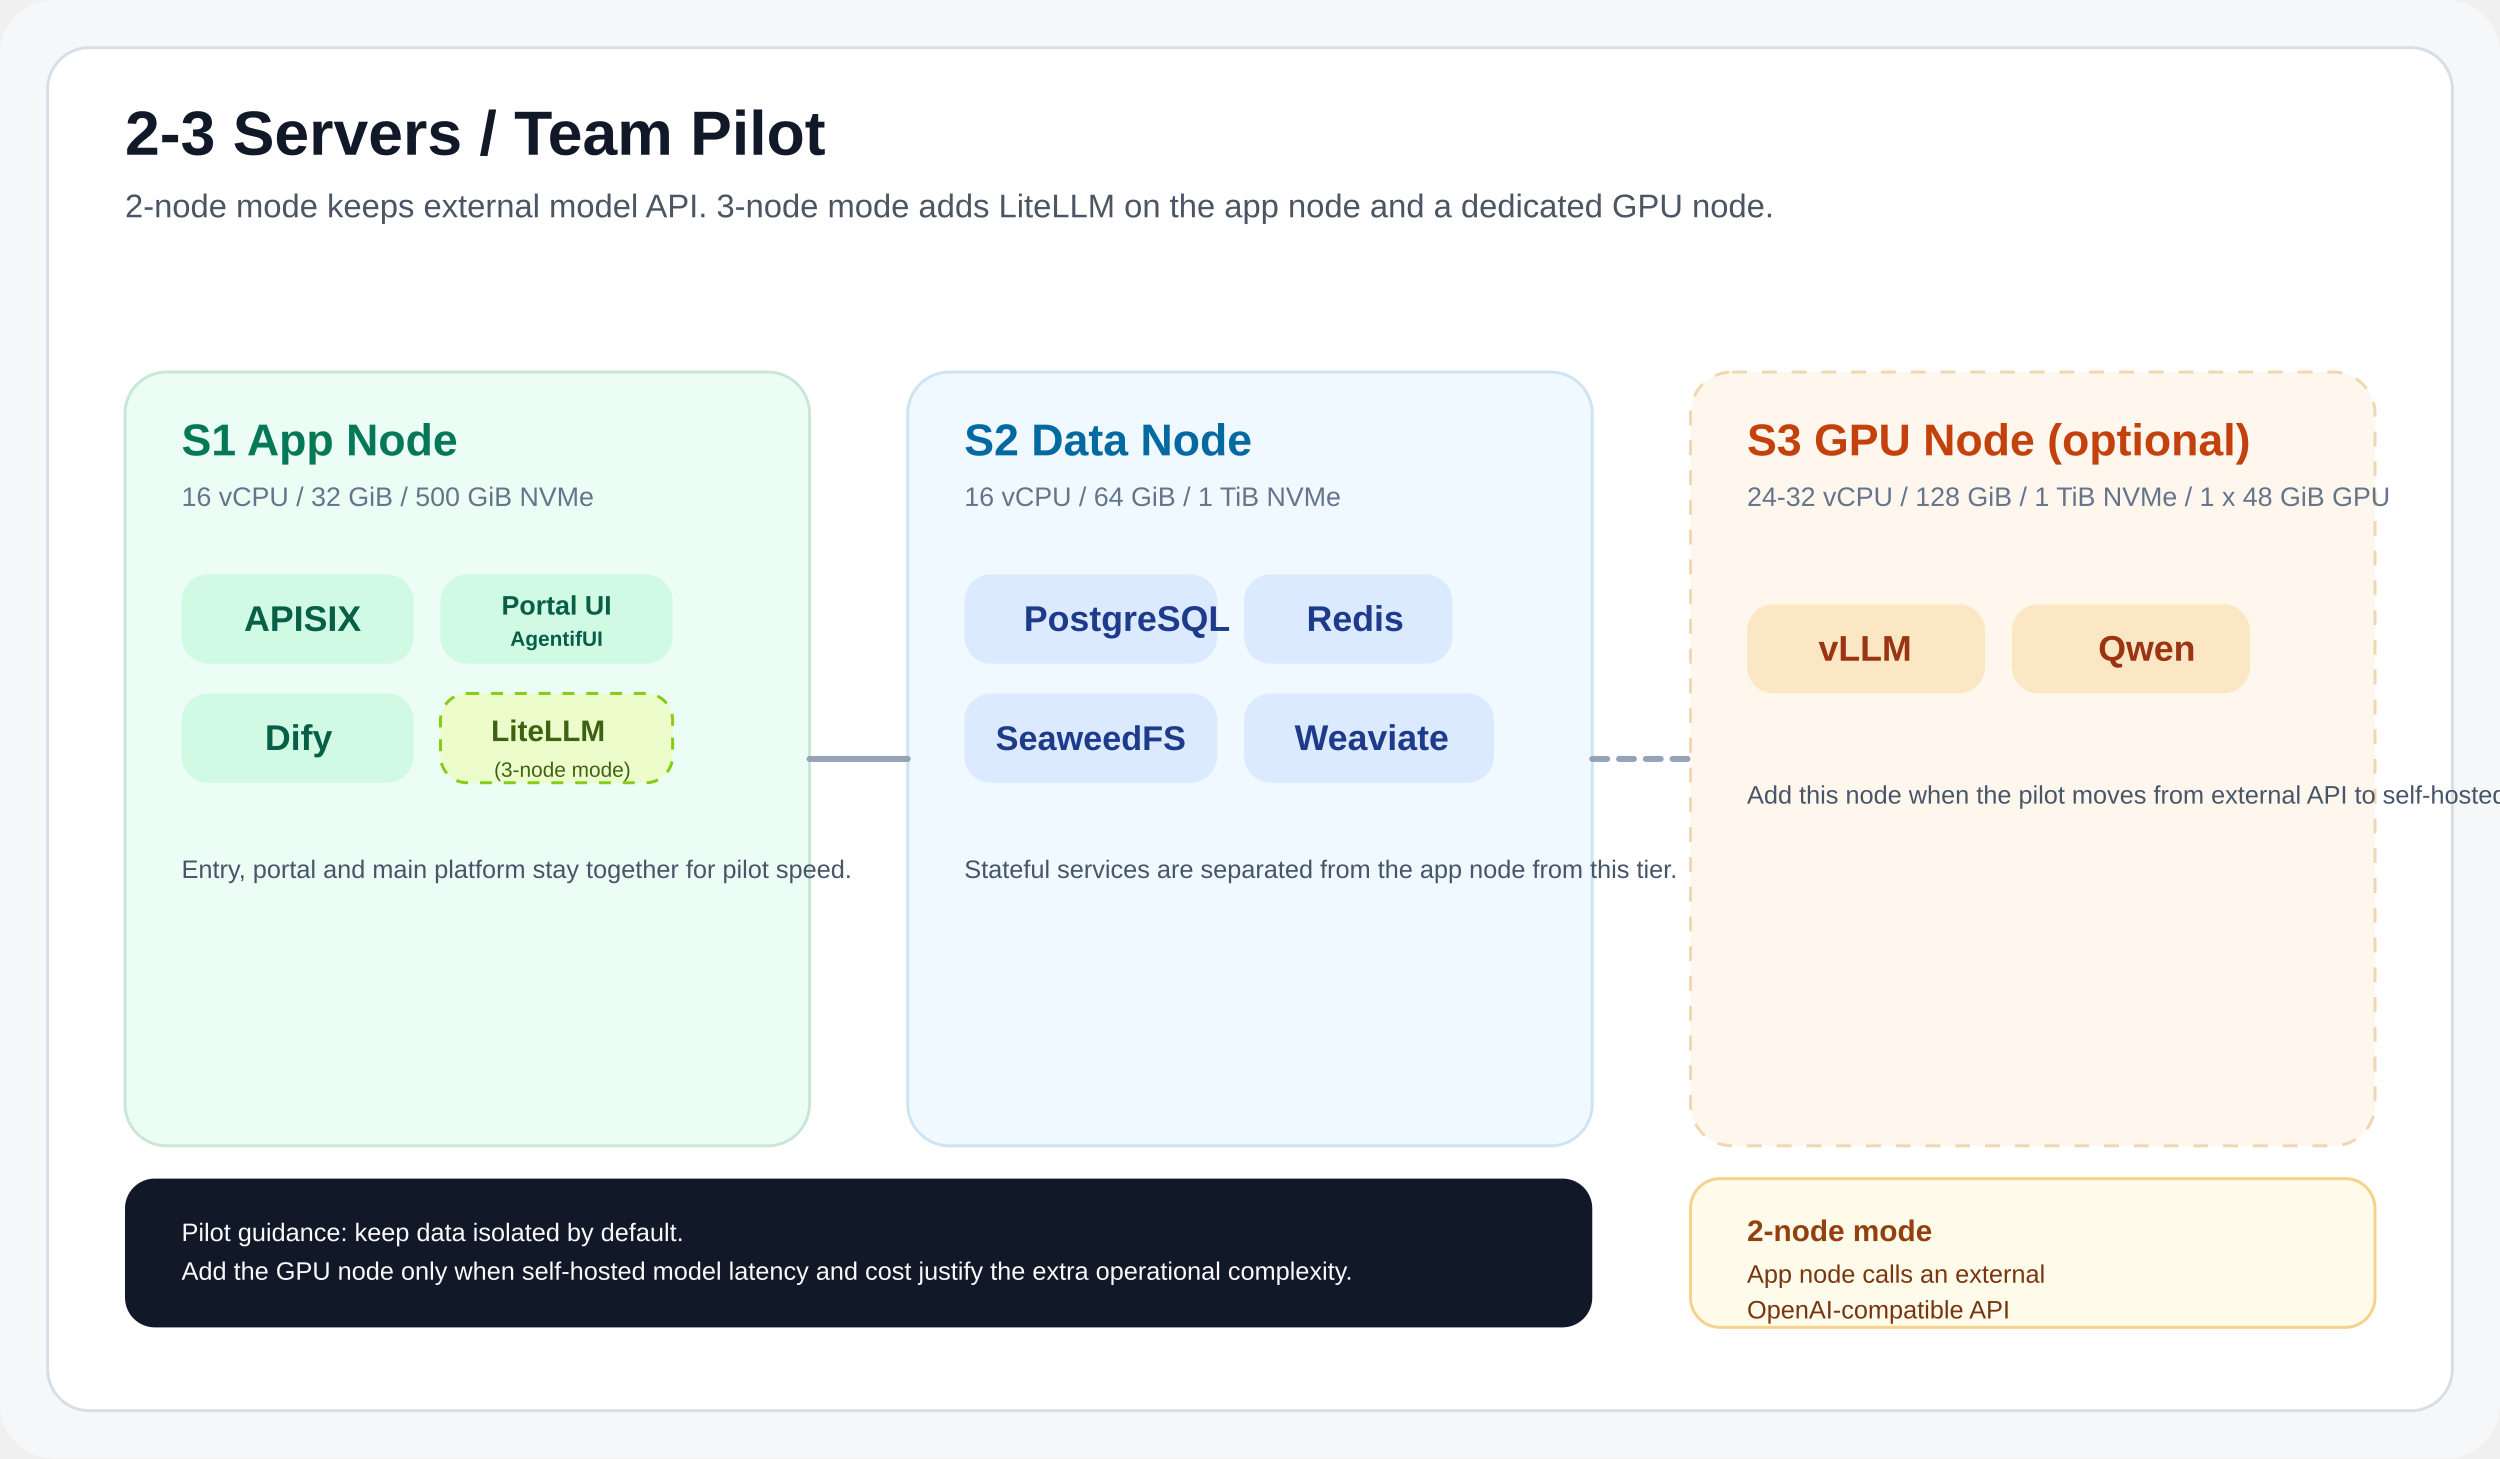
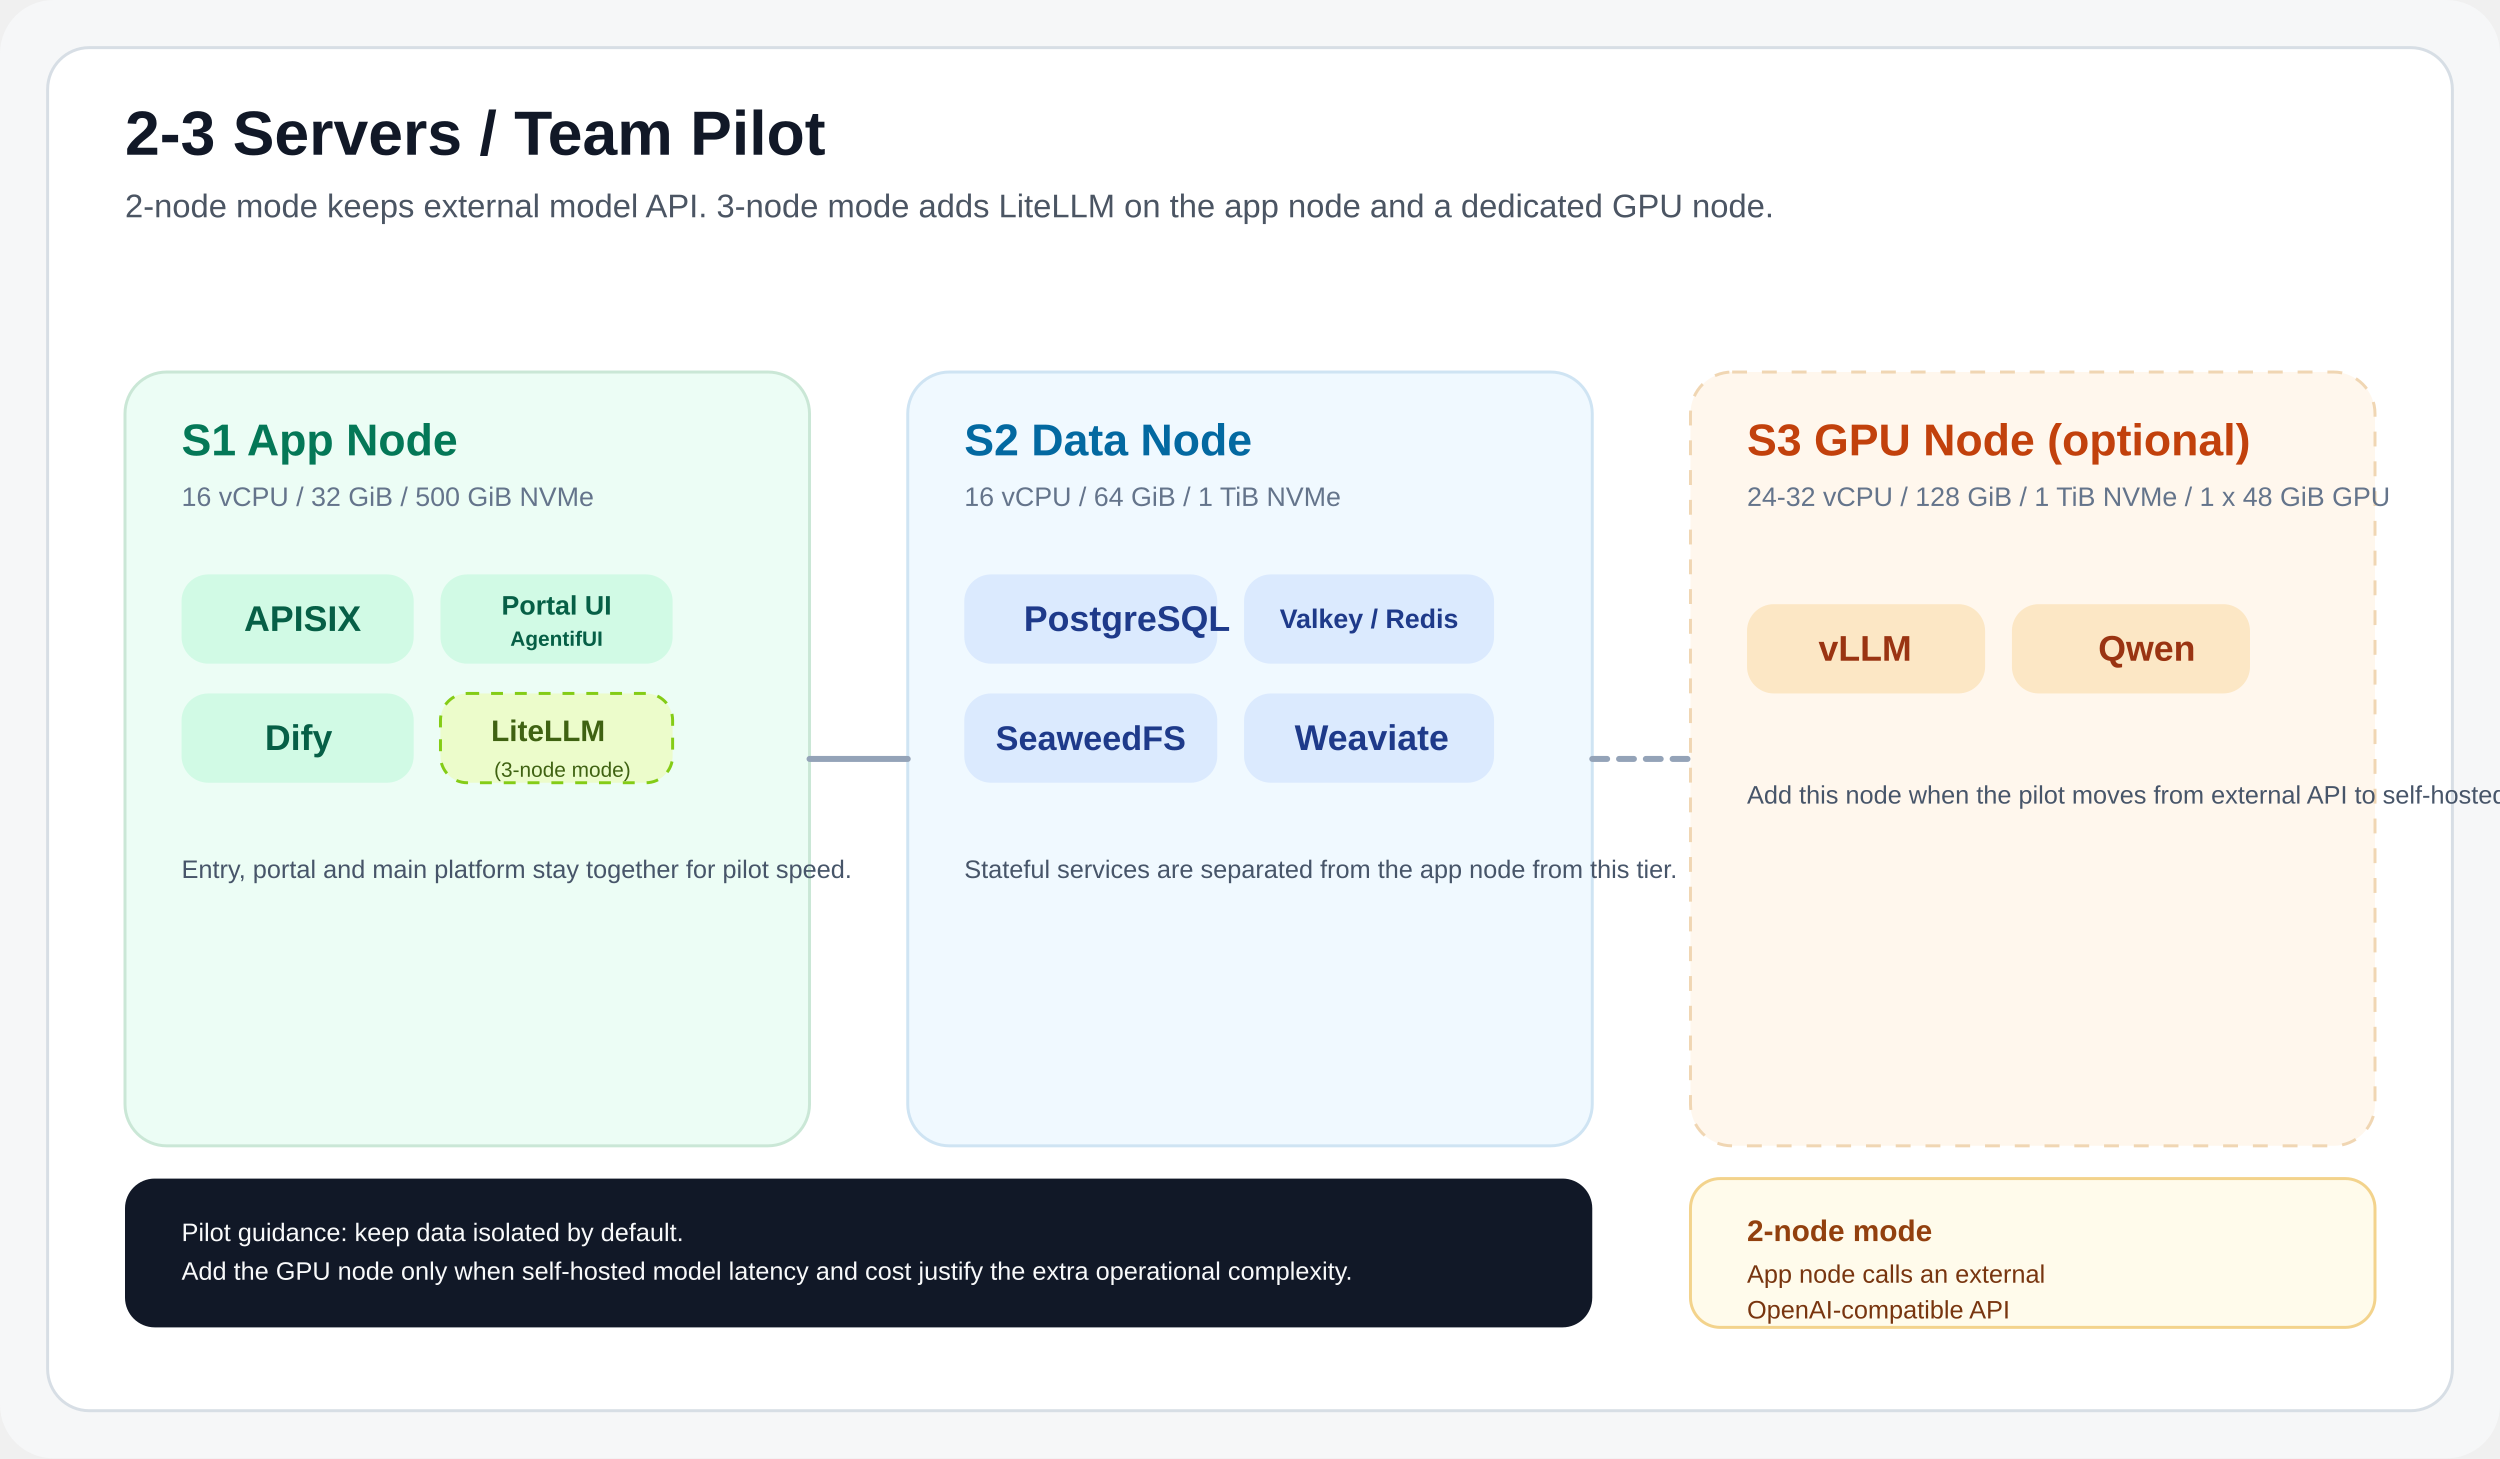
<svg xmlns="http://www.w3.org/2000/svg" width="1680" height="980" viewBox="0 0 1680 980" fill="none">
  <rect width="1680" height="980" rx="36" fill="#F6F7F8" />
  <rect x="32" y="32" width="1616" height="916" rx="28" fill="#FFFFFF" stroke="#D7DEE5" stroke-width="2" />
  <text x="84" y="104" fill="#111827" font-size="42" font-family="IBM Plex Sans, Arial, sans-serif" font-weight="700">2-3 Servers / Team Pilot</text>
  <text x="84" y="146" fill="#4B5563" font-size="22" font-family="IBM Plex Sans, Arial, sans-serif">2-node mode keeps external model API. 3-node mode adds LiteLLM on the app node and a dedicated GPU node.</text>
  <g font-family="IBM Plex Sans, Arial, sans-serif">
    <rect x="84" y="250" width="460" height="520" rx="28" fill="#ECFDF5" stroke="#CAE7D6" stroke-width="2" />
    <text x="122" y="306" fill="#047857" font-size="30" font-weight="700">S1 App Node</text>
    <text x="122" y="340" fill="#64748B" font-size="18">16 vCPU / 32 GiB / 500 GiB NVMe</text>
    <rect x="122" y="386" width="156" height="60" rx="18" fill="#D1FAE5" />
    <rect x="296" y="386" width="156" height="60" rx="18" fill="#D1FAE5" />
    <rect x="122" y="466" width="156" height="60" rx="18" fill="#D1FAE5" />
    <rect x="296" y="466" width="156" height="60" rx="18" fill="#ECFCCB" stroke="#84CC16" stroke-width="2" stroke-dasharray="8 8" />
    <text x="164" y="424" fill="#065F46" font-size="24" font-weight="700">APISIX</text>
    <text x="374" y="413" text-anchor="middle" fill="#065F46" font-size="18" font-weight="700">Portal UI</text>
    <text x="374" y="434" text-anchor="middle" fill="#065F46" font-size="14" font-weight="600">AgentifUI</text>
    <text x="178" y="504" fill="#065F46" font-size="24" font-weight="700">Dify</text>
    <text x="330" y="498" fill="#3F6212" font-size="20" font-weight="700">LiteLLM</text>
    <text x="332" y="522" fill="#3F6212" font-size="14">(3-node mode)</text>
    <text x="122" y="590" fill="#475569" font-size="17">Entry, portal and main platform stay together for pilot speed.</text>
    <rect x="610" y="250" width="460" height="520" rx="28" fill="#F0F9FF" stroke="#CFE4F3" stroke-width="2" />
    <text x="648" y="306" fill="#0369A1" font-size="30" font-weight="700">S2 Data Node</text>
    <text x="648" y="340" fill="#64748B" font-size="18">16 vCPU / 64 GiB / 1 TiB NVMe</text>
    <rect x="648" y="386" width="170" height="60" rx="18" fill="#DBEAFE" />
-     <rect x="836" y="386" width="140" height="60" rx="18" fill="#DBEAFE" />
+     <rect x="836" y="386" width="168" height="60" rx="18" fill="#DBEAFE" />
    <rect x="648" y="466" width="170" height="60" rx="18" fill="#DBEAFE" />
    <rect x="836" y="466" width="168" height="60" rx="18" fill="#DBEAFE" />
    <text x="688" y="424" fill="#1E3A8A" font-size="24" font-weight="700">PostgreSQL</text>
-     <text x="878" y="424" fill="#1E3A8A" font-size="24" font-weight="700">Redis</text>
+     <text x="920" y="422" text-anchor="middle" fill="#1E3A8A" font-size="18" font-weight="700">Valkey / Redis</text>
    <text x="733" y="504" text-anchor="middle" fill="#1E3A8A" font-size="23" font-weight="700">SeaweedFS</text>
    <text x="870" y="504" fill="#1E3A8A" font-size="24" font-weight="700">Weaviate</text>
    <text x="648" y="590" fill="#475569" font-size="17">Stateful services are separated from the app node from this tier.</text>
    <rect x="1136" y="250" width="460" height="520" rx="28" fill="#FFF7ED" stroke="#F0D6B3" stroke-width="2" stroke-dasharray="10 10" />
    <text x="1174" y="306" fill="#C2410C" font-size="30" font-weight="700">S3 GPU Node (optional)</text>
    <text x="1174" y="340" fill="#64748B" font-size="18">24-32 vCPU / 128 GiB / 1 TiB NVMe / 1 x 48 GiB GPU</text>
    <rect x="1174" y="406" width="160" height="60" rx="18" fill="#FCE7C5" />
    <rect x="1352" y="406" width="160" height="60" rx="18" fill="#FCE7C5" />
    <text x="1222" y="444" fill="#9A3412" font-size="24" font-weight="700">vLLM</text>
    <text x="1410" y="444" fill="#9A3412" font-size="24" font-weight="700">Qwen</text>
    <text x="1174" y="540" fill="#475569" font-size="17">Add this node when the pilot moves from external API to self-hosted model path.</text>
    <rect x="1136" y="792" width="460" height="100" rx="20" fill="#FFFBEB" stroke="#F3D38C" stroke-width="2" />
    <text x="1174" y="834" fill="#92400E" font-size="20" font-weight="700">2-node mode</text>
    <text x="1174" y="862" fill="#78350F" font-size="17">App node calls an external</text>
    <text x="1174" y="886" fill="#78350F" font-size="17">OpenAI-compatible API</text>
    <path d="M544 510H610" stroke="#94A3B8" stroke-width="4" stroke-linecap="round" />
    <path d="M1070 510H1136" stroke="#94A3B8" stroke-width="4" stroke-linecap="round" stroke-dasharray="10 8" />
    <rect x="84" y="792" width="986" height="100" rx="20" fill="#111827" />
    <text x="122" y="834" fill="#F9FAFB" font-size="17">Pilot guidance: keep data isolated by default.</text>
    <text x="122" y="860" fill="#F9FAFB" font-size="17">Add the GPU node only when self-hosted model latency and cost justify the extra operational complexity.</text>
  </g>
</svg>
